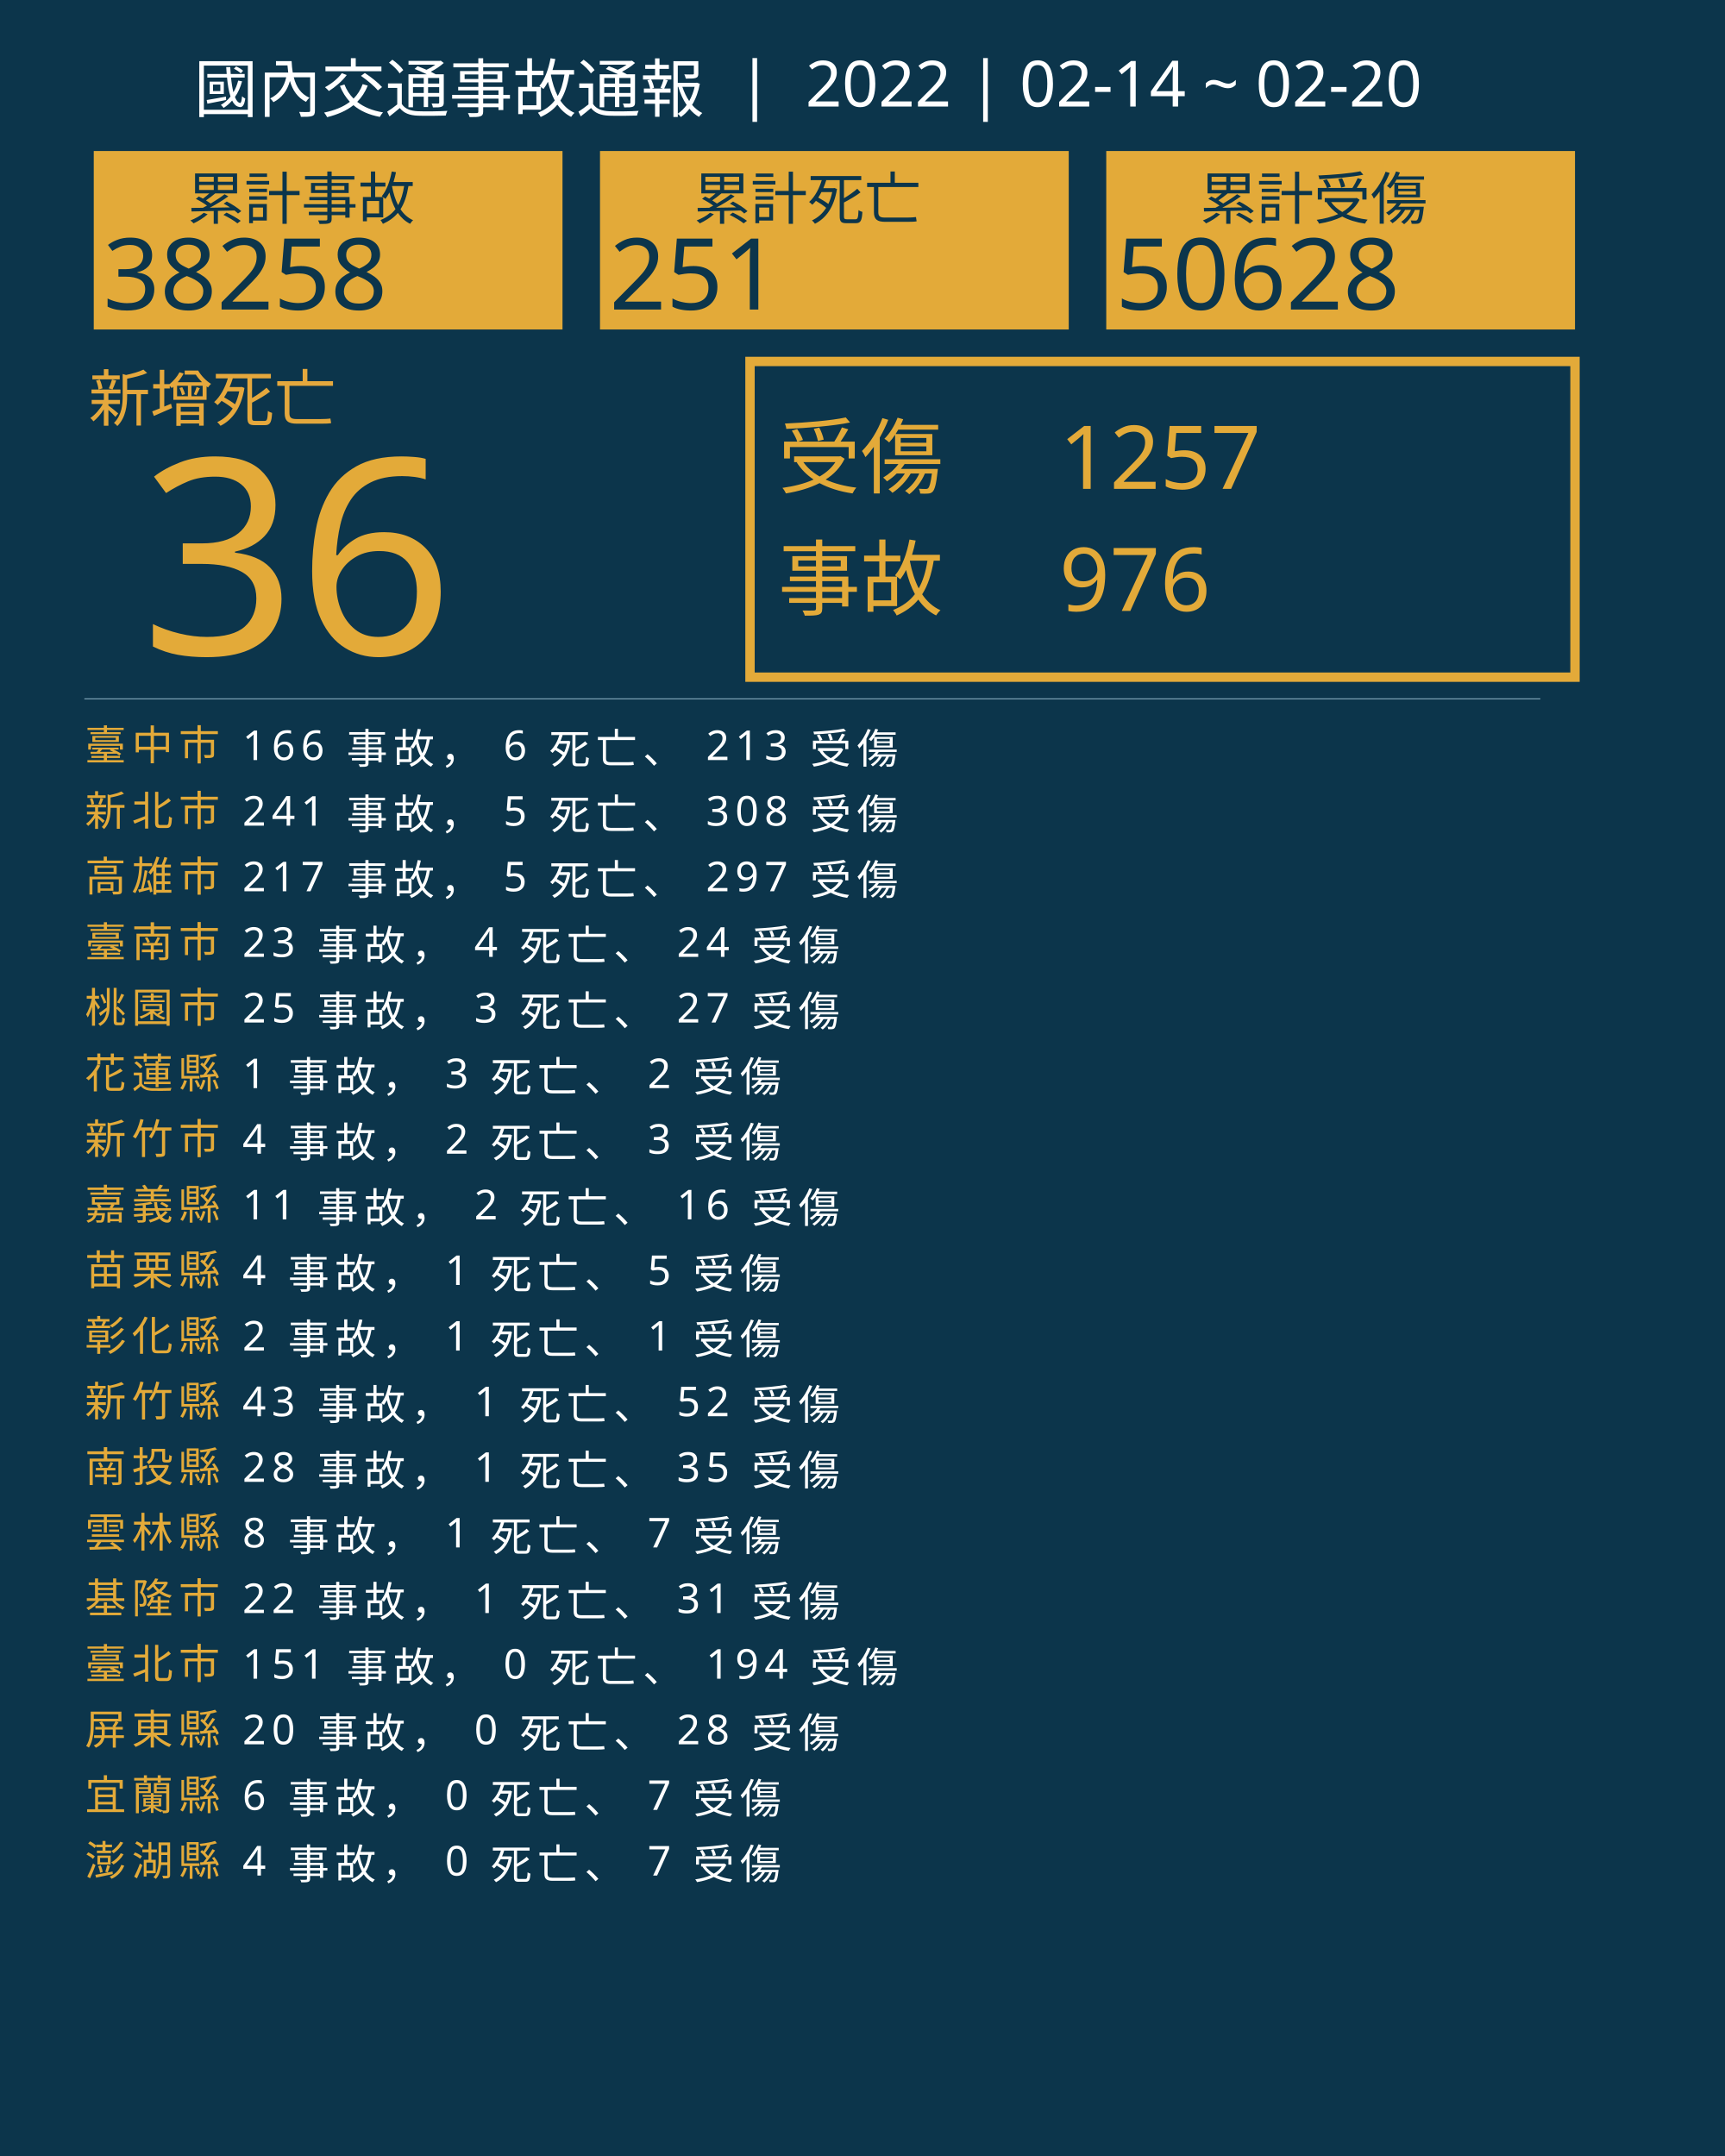
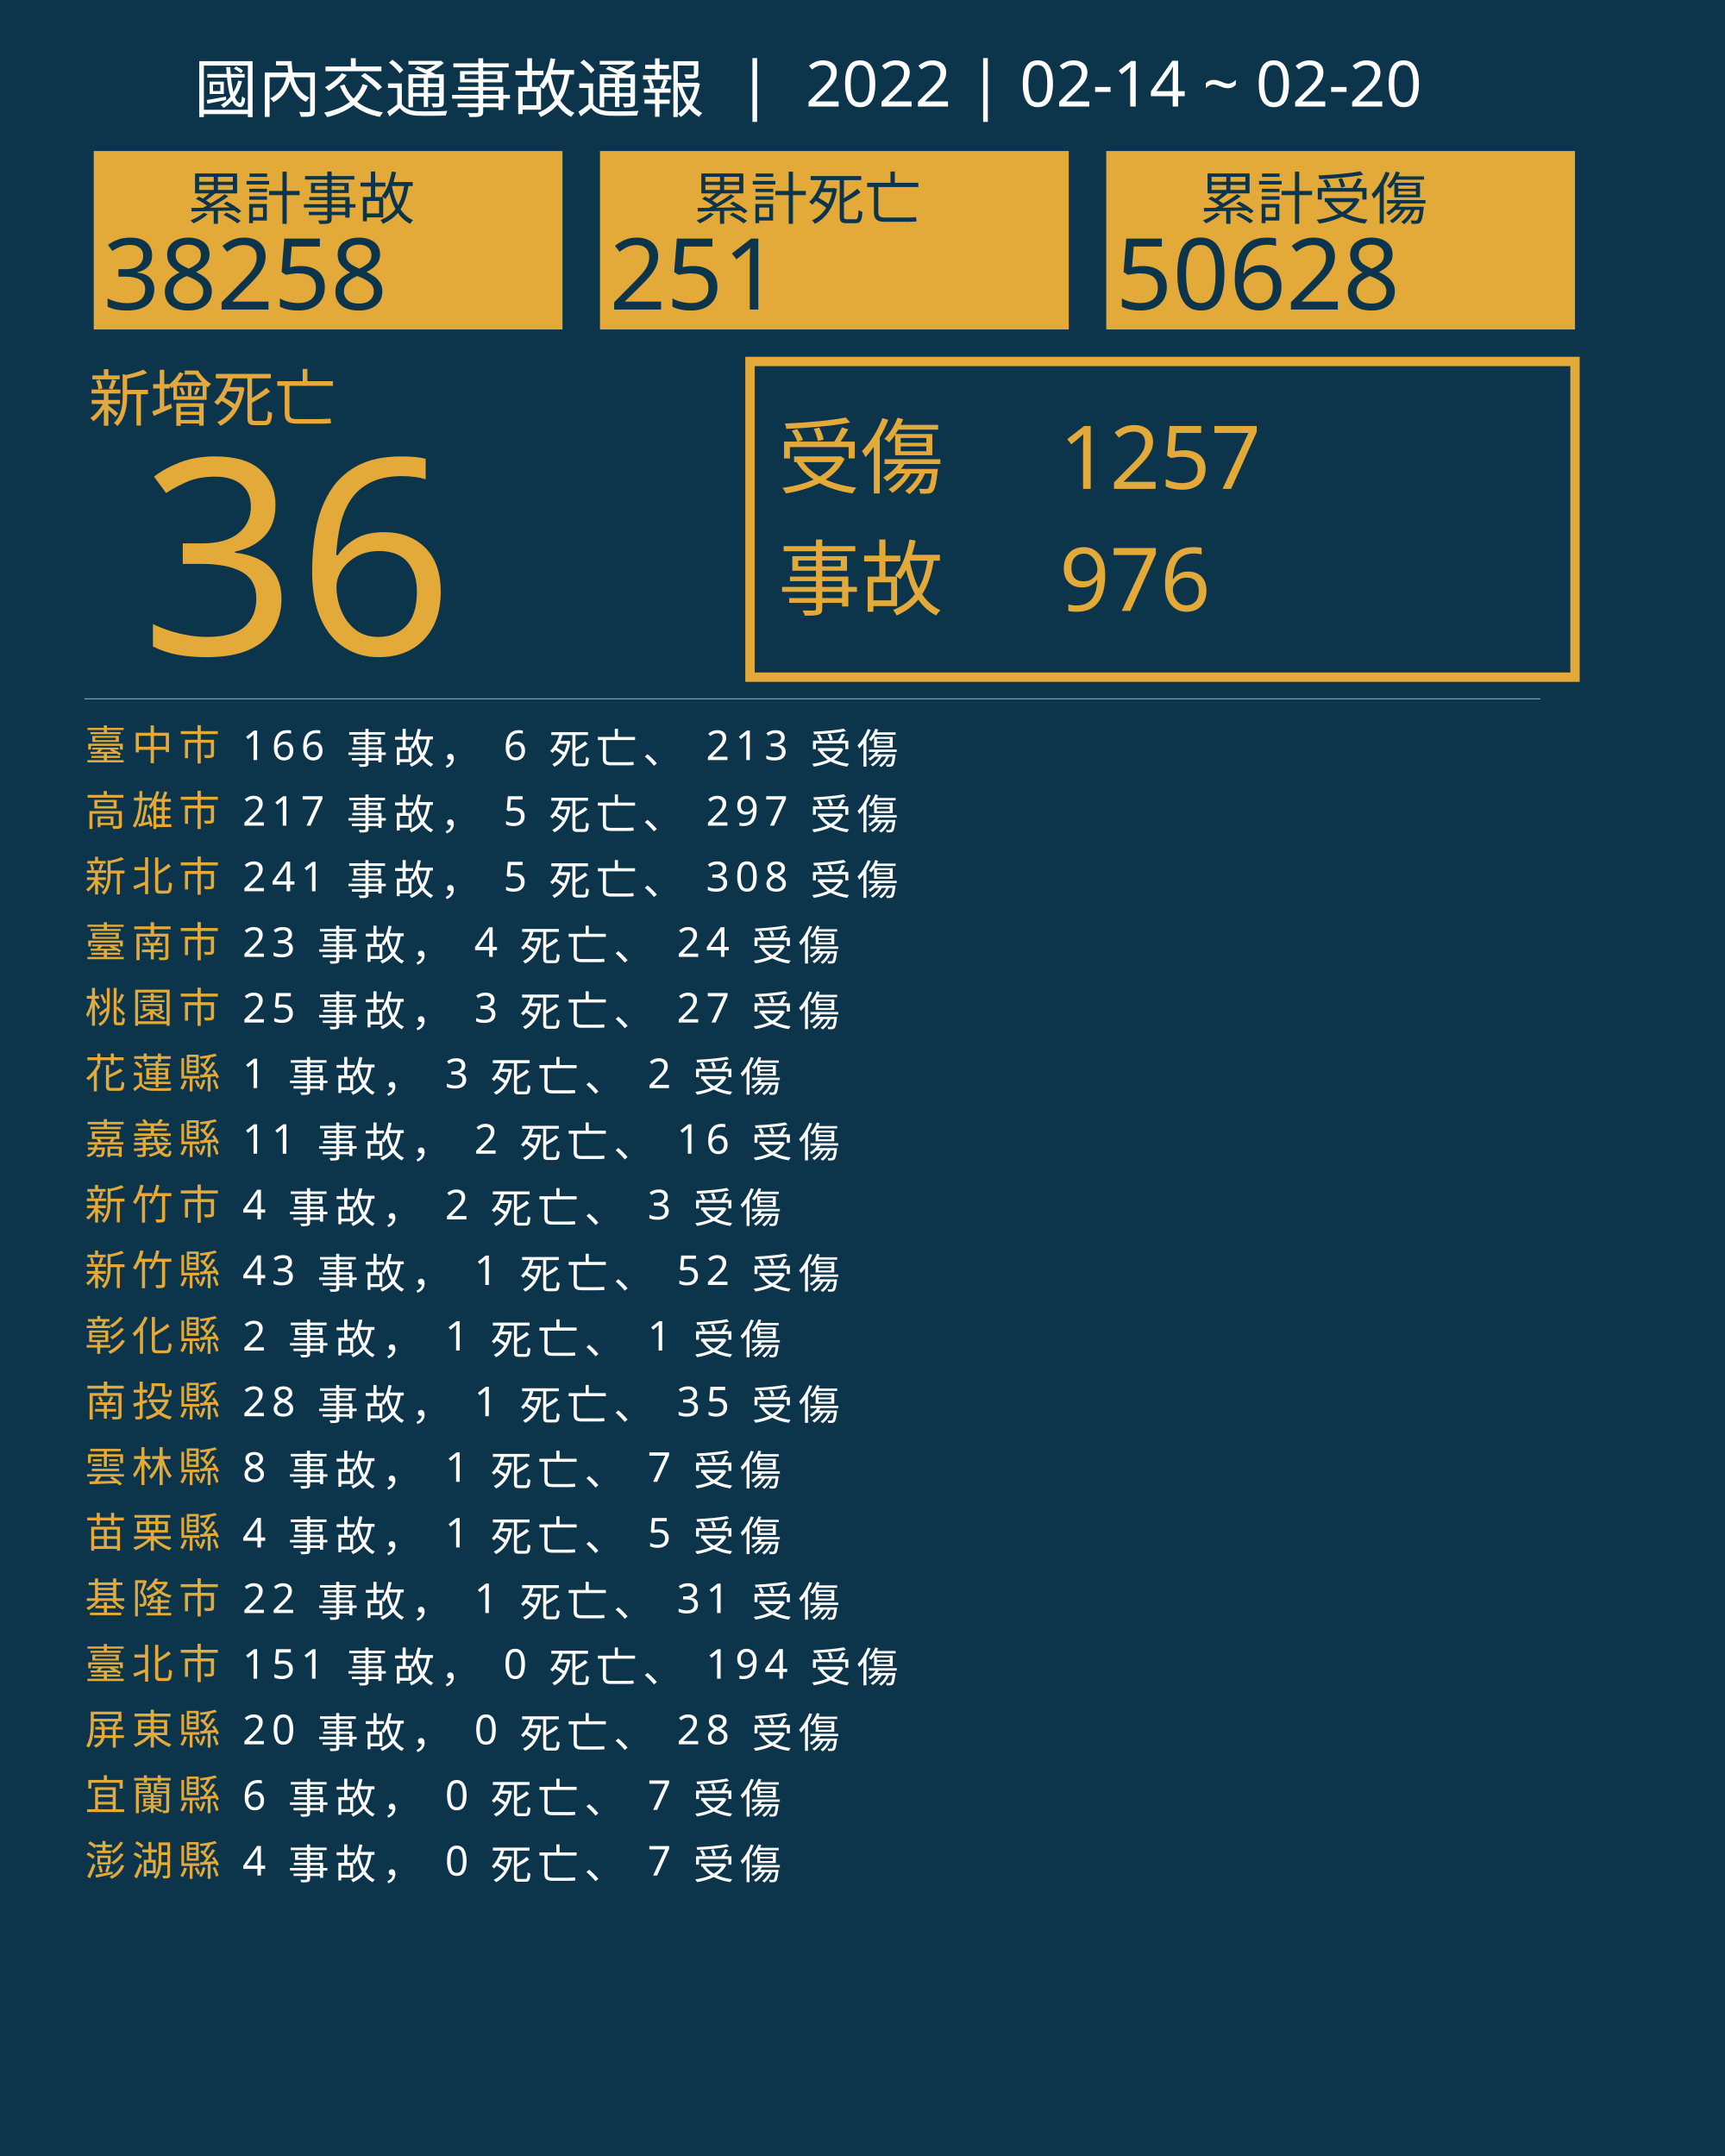
<svg xmlns="http://www.w3.org/2000/svg" version="1.1" id="圖層_1" x="0px" y="0px" viewBox="0 0 1840 2300" style="enable-background:new 0 0 1840 2300;" xml:space="preserve">
  <style type="text/css">
	.st0{fill:#0C354B;}
	.st1{fill:#E5A83D;}
	.st2{font-family:'NotoSansCJKtc-Bold-B5pc-H';}
	.st3{font-size:66px;}
	.st4{fill:#E3AA39;}
	.st5{font-family:'Arial-BoldMT';}
	.st6{font-size:291.776px;}
	.st7{fill:none;stroke:#E3AA39;stroke-miterlimit:10;stroke-width:10;}
	.st8{font-family:'NotoSansCJKtc-Light-B5pc-H';}
	.st9{font-size:88px;}
	.st10{font-family:'NotoSansCJKtc-Medium-B5pc-H';}
	.st11{font-size:94px;}
	.st12{fill:none;stroke:#8AAFC1;stroke-miterlimit:10;}
	.st13{font-size:60.649px;}
	.st14{font-size:106px;}
	.st15{fill:none;}
	.st16{font-size:44px;}
	.st17{letter-spacing:6;}
	.st18{fill:#FFFFFF;}
	.st19{letter-spacing:1;}
	.st20{font-size:68px;}
</style>
  <rect class="st0" width="1840" height="2300" />
  <text transform="matrix(1 0 0 1 94.5001 449.017)" class="st1 st2 st3">新增死亡</text>
  <g>
    <text transform="matrix(1 0 0 1 150 698.1412)" class="st4 st5 st6">36</text>
  </g>
  <g>
    <rect x="800" y="385.6" class="st7" width="880" height="336.8" />
    <g>
      <text transform="matrix(1 0 0 1 830 519.593)" class="st4 st8 st9">受傷</text>
      <text transform="matrix(1 0 0 1 1130 521.5084)" class="st4 st10 st11">1257</text>
      <text transform="matrix(1 0 0 1 1130 651.7274)" class="st4 st10 st11">976</text>
      <text transform="matrix(1 0 0 1 830 649.4965)" class="st4 st8 st9">事故</text>
    </g>
  </g>
  <line class="st12" x1="90" y1="745.5" x2="1643" y2="745.5" />
  <g>
    <g>
      <rect x="100" y="161.1" class="st4" width="500" height="190.4" />
      <g>
        <text transform="matrix(1 0 0 1 200 233.9079)" class="st0 st10 st13">累計事故</text>
        <g>
          <text transform="matrix(1 0 0 1 110 330.2121)" class="st0 st5 st14">38258</text>
        </g>
      </g>
    </g>
    <g>
      <rect x="640" y="161.1" class="st4" width="500" height="190.4" />
      <g>
        <text transform="matrix(1 0 0 1 740 233.908)" class="st0 st10 st13">累計死亡</text>
        <g>
          <text transform="matrix(1 0 0 1 650 330.2122)" class="st0 st5 st14">251</text>
        </g>
      </g>
    </g>
    <g>
      <rect x="1180" y="161.1" class="st4" width="500" height="190.4" />
      <g>
        <text transform="matrix(1 0 0 1 1280 233.908)" class="st0 st10 st13">累計受傷</text>
        <g>
          <text transform="matrix(1 0 0 1 1190 330.2122)" class="st0 st5 st14">50628</text>
        </g>
      </g>
    </g>
  </g>
  <rect x="90.6" y="772.1" class="st15" width="1141.8" height="314.8" />
  <text transform="matrix(1 0 0 1 90.5591 810.7965)">
    <tspan x="0" y="0" class="st4 st10 st16 st17">臺中市</tspan>
    <tspan x="150.6" y="0" class="st18 st10 st16 st17"> 166 事故， 6 死亡、 213 受傷</tspan>
-     <tspan x="0" y="70" class="st4 st10 st16 st17">新北市</tspan>
-     <tspan x="150.6" y="70" class="st18 st10 st16 st17"> 241 事故， 5 死亡、 308 受傷</tspan>
-     <tspan x="0" y="140" class="st4 st10 st16 st17">高雄市</tspan>
-     <tspan x="150.6" y="140" class="st18 st10 st16 st17"> 217 事故， 5 死亡、 297 受傷</tspan>
+     <tspan x="0" y="70" class="st4 st10 st16 st17">高雄市</tspan>
+     <tspan x="150.6" y="70" class="st18 st10 st16 st17"> 217 事故， 5 死亡、 297 受傷</tspan>
+     <tspan x="0" y="140" class="st4 st10 st16 st17">新北市</tspan>
+     <tspan x="150.6" y="140" class="st18 st10 st16 st17"> 241 事故， 5 死亡、 308 受傷</tspan>
    <tspan x="0" y="210" class="st4 st10 st16 st17">臺南市</tspan>
    <tspan x="150.6" y="210" class="st18 st10 st16 st17"> 23 事故， 4 死亡、 24 受傷</tspan>
    <tspan x="0" y="280" class="st4 st10 st16 st17">桃園市</tspan>
    <tspan x="150.6" y="280" class="st18 st10 st16 st17"> 25 事故， 3 死亡、 27 受傷</tspan>
    <tspan x="0" y="350" class="st4 st10 st16 st17">花蓮縣</tspan>
    <tspan x="150.6" y="350" class="st18 st10 st16 st17"> 1 事故， 3 死亡、 2 受傷</tspan>
-     <tspan x="0" y="420" class="st4 st10 st16 st17">新竹市</tspan>
-     <tspan x="150.6" y="420" class="st18 st10 st16 st17"> 4 事故， 2 死亡、 3 受傷</tspan>
-     <tspan x="0" y="490" class="st4 st10 st16 st17">嘉義縣</tspan>
-     <tspan x="150.6" y="490" class="st18 st10 st16 st17"> 11 事故， 2 死亡、 16 受傷</tspan>
-     <tspan x="0" y="560" class="st4 st10 st16 st17">苗栗縣</tspan>
-     <tspan x="150.6" y="560" class="st18 st10 st16 st17"> 4 事故， 1 死亡、 5 受傷</tspan>
+     <tspan x="0" y="420" class="st4 st10 st16 st17">嘉義縣</tspan>
+     <tspan x="150.6" y="420" class="st18 st10 st16 st17"> 11 事故， 2 死亡、 16 受傷</tspan>
+     <tspan x="0" y="490" class="st4 st10 st16 st17">新竹市</tspan>
+     <tspan x="150.6" y="490" class="st18 st10 st16 st17"> 4 事故， 2 死亡、 3 受傷</tspan>
+     <tspan x="0" y="560" class="st4 st10 st16 st17">新竹縣</tspan>
+     <tspan x="150.6" y="560" class="st18 st10 st16 st17"> 43 事故， 1 死亡、 52 受傷</tspan>
    <tspan x="0" y="630" class="st4 st10 st16 st17">彰化縣</tspan>
    <tspan x="150.6" y="630" class="st18 st10 st16 st17"> 2 事故， 1 死亡、 1 受傷</tspan>
-     <tspan x="0" y="700" class="st4 st10 st16 st17">新竹縣</tspan>
-     <tspan x="150.6" y="700" class="st18 st10 st16 st17"> 43 事故， 1 死亡、 52 受傷</tspan>
-     <tspan x="0" y="770" class="st4 st10 st16 st17">南投縣</tspan>
-     <tspan x="150.6" y="770" class="st18 st10 st16 st17"> 28 事故， 1 死亡、 35 受傷</tspan>
-     <tspan x="0" y="840" class="st4 st10 st16 st17">雲林縣</tspan>
-     <tspan x="150.6" y="840" class="st18 st10 st16 st17"> 8 事故， 1 死亡、 7 受傷</tspan>
+     <tspan x="0" y="700" class="st4 st10 st16 st17">南投縣</tspan>
+     <tspan x="150.6" y="700" class="st18 st10 st16 st17"> 28 事故， 1 死亡、 35 受傷</tspan>
+     <tspan x="0" y="770" class="st4 st10 st16 st17">雲林縣</tspan>
+     <tspan x="150.6" y="770" class="st18 st10 st16 st17"> 8 事故， 1 死亡、 7 受傷</tspan>
+     <tspan x="0" y="840" class="st4 st10 st16 st17">苗栗縣</tspan>
+     <tspan x="150.6" y="840" class="st18 st10 st16 st17"> 4 事故， 1 死亡、 5 受傷</tspan>
    <tspan x="0" y="910" class="st4 st10 st16 st17">基隆市</tspan>
    <tspan x="150.6" y="910" class="st18 st10 st16 st17"> 22 事故， 1 死亡、 31 受傷</tspan>
    <tspan x="0" y="980" class="st4 st10 st16 st17">臺北市</tspan>
    <tspan x="150.6" y="980" class="st18 st10 st16 st17"> 151 事故， 0 死亡、 194 受傷</tspan>
    <tspan x="0" y="1050" class="st4 st10 st16 st17">屏東縣</tspan>
    <tspan x="150.6" y="1050" class="st18 st10 st16 st17"> 20 事故， 0 死亡、 28 受傷</tspan>
    <tspan x="0" y="1120" class="st4 st10 st16 st17">宜蘭縣</tspan>
    <tspan x="150.6" y="1120" class="st18 st10 st16 st17"> 6 事故， 0 死亡、 7 受傷</tspan>
    <tspan x="0" y="1190" class="st4 st10 st16 st17">澎湖縣</tspan>
    <tspan x="150.6" y="1190" class="st18 st10 st16 st17"> 4 事故， 0 死亡、 7 受傷</tspan>
  </text>
  <text transform="matrix(1 0 0 1 207 119.2712)" class="st18 st8 st20">國內交通事故通報  |  2022 | 02-14 ~ 02-20</text>
</svg>
